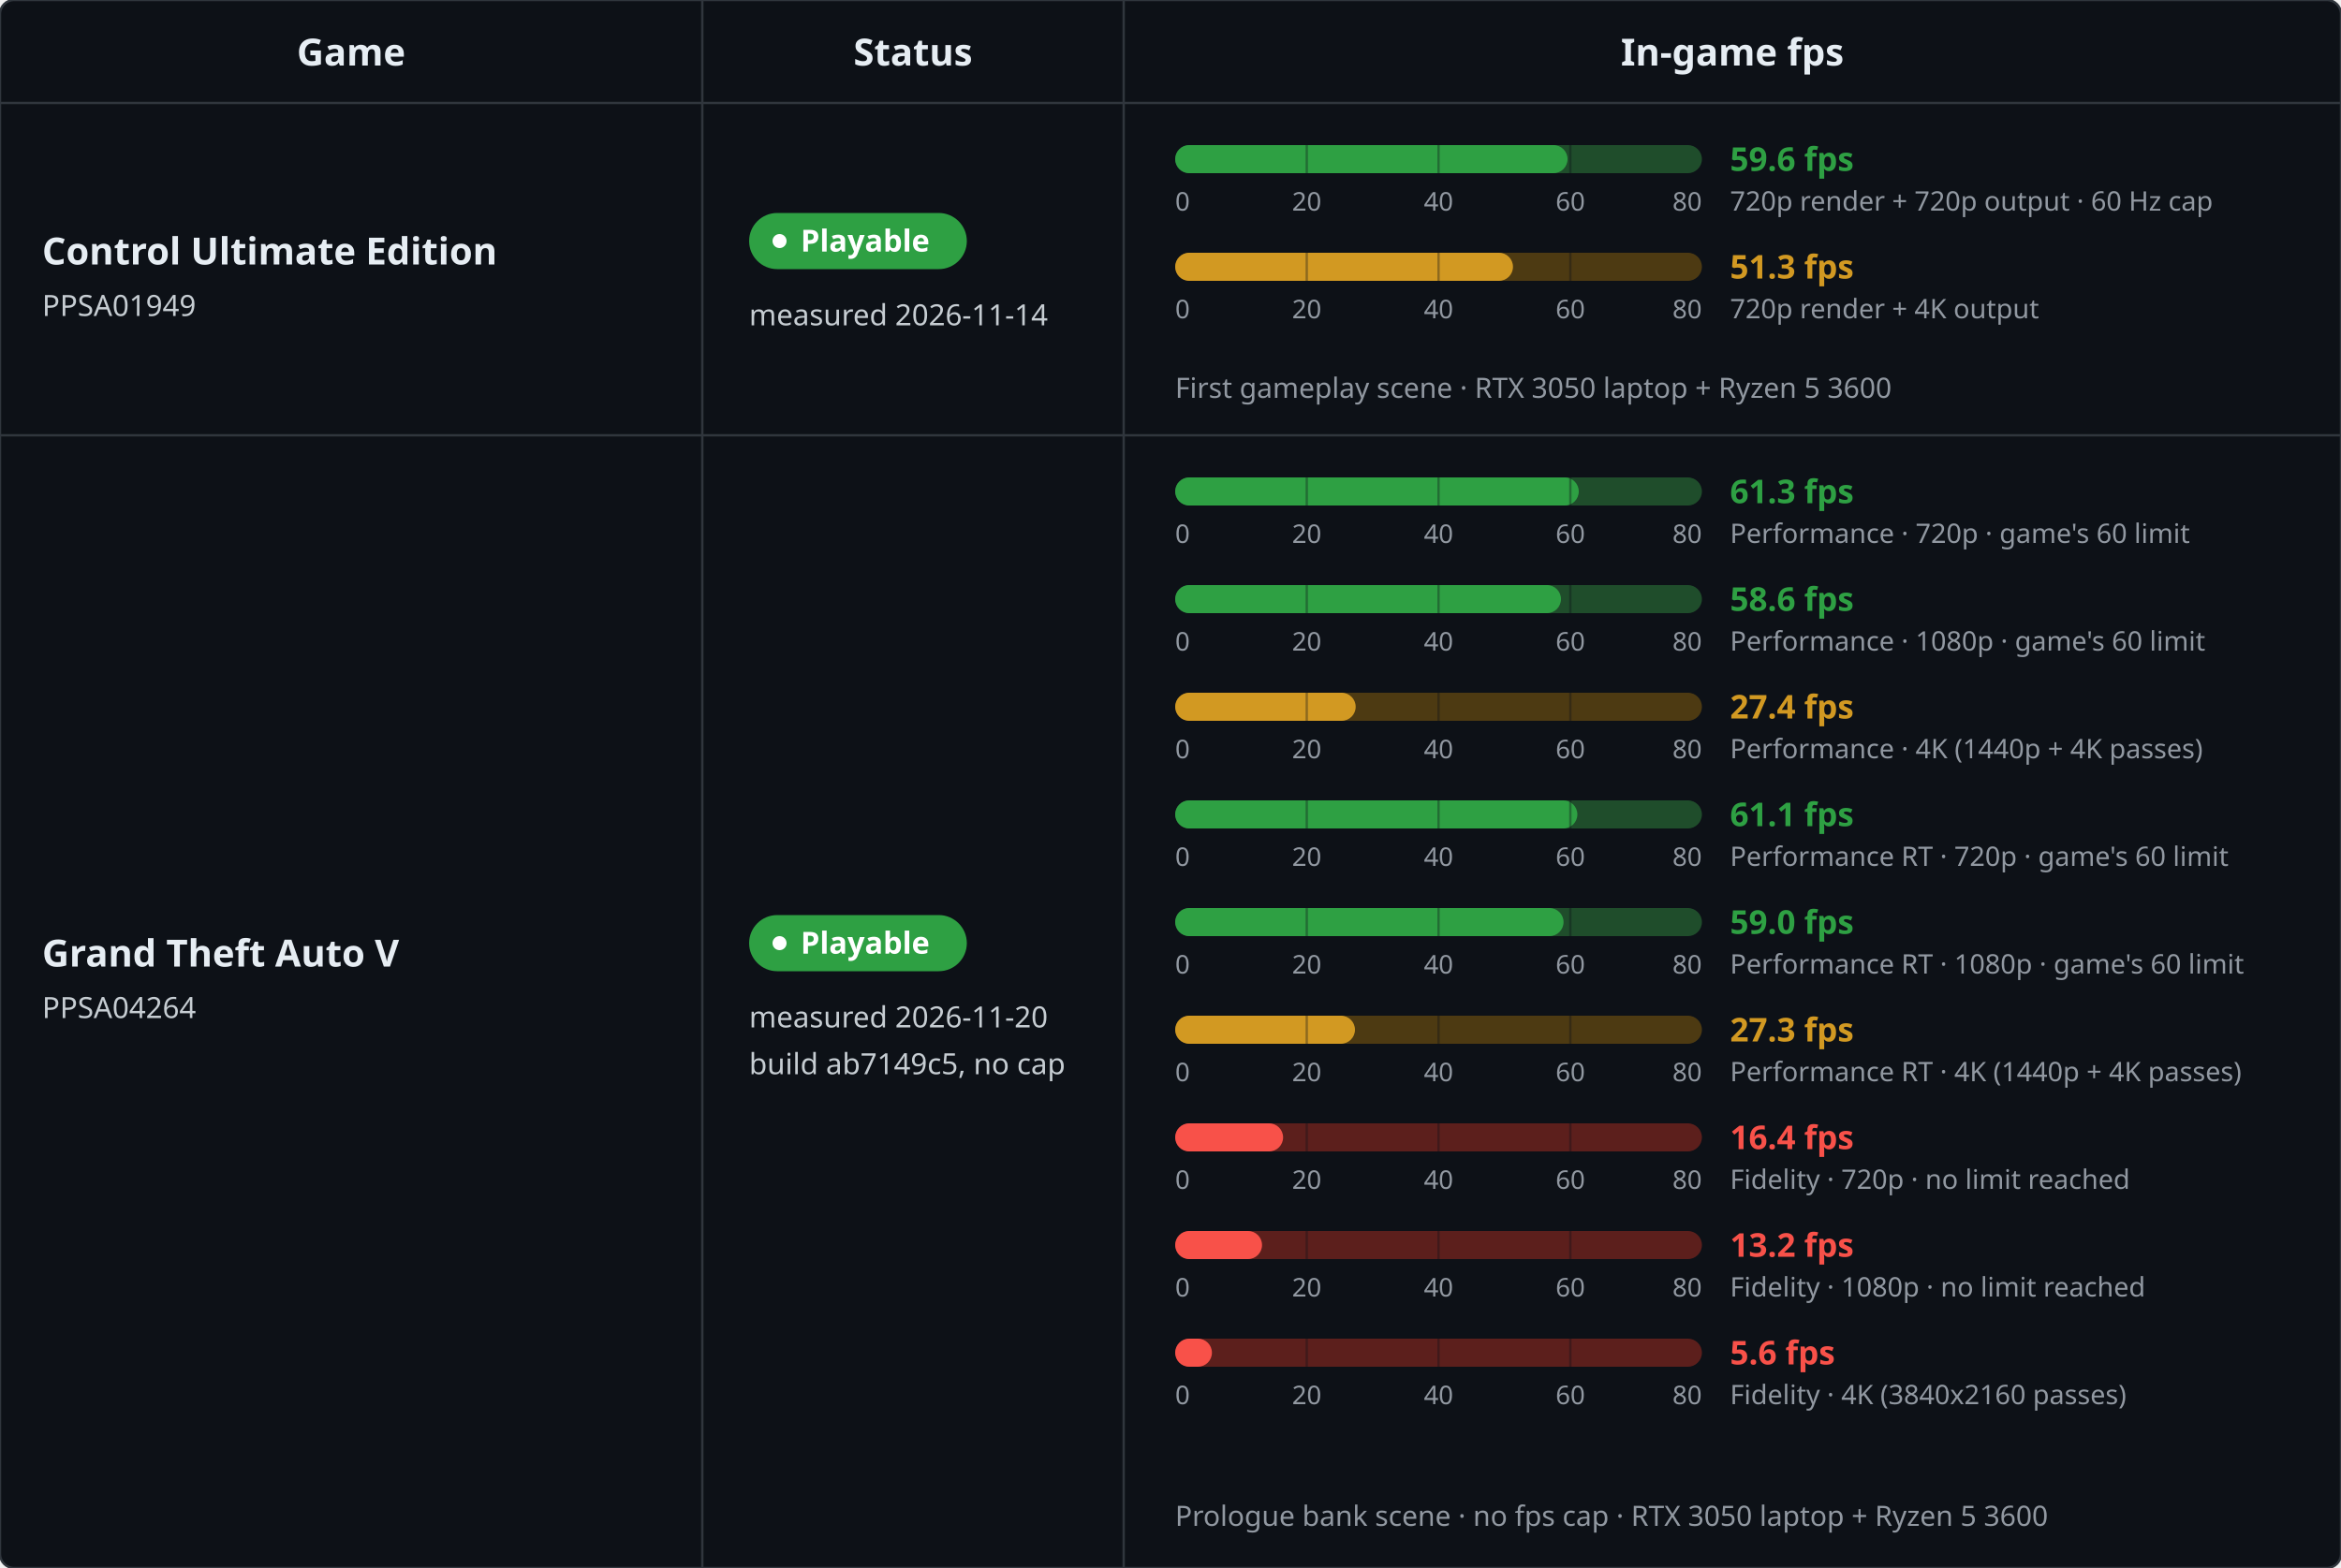
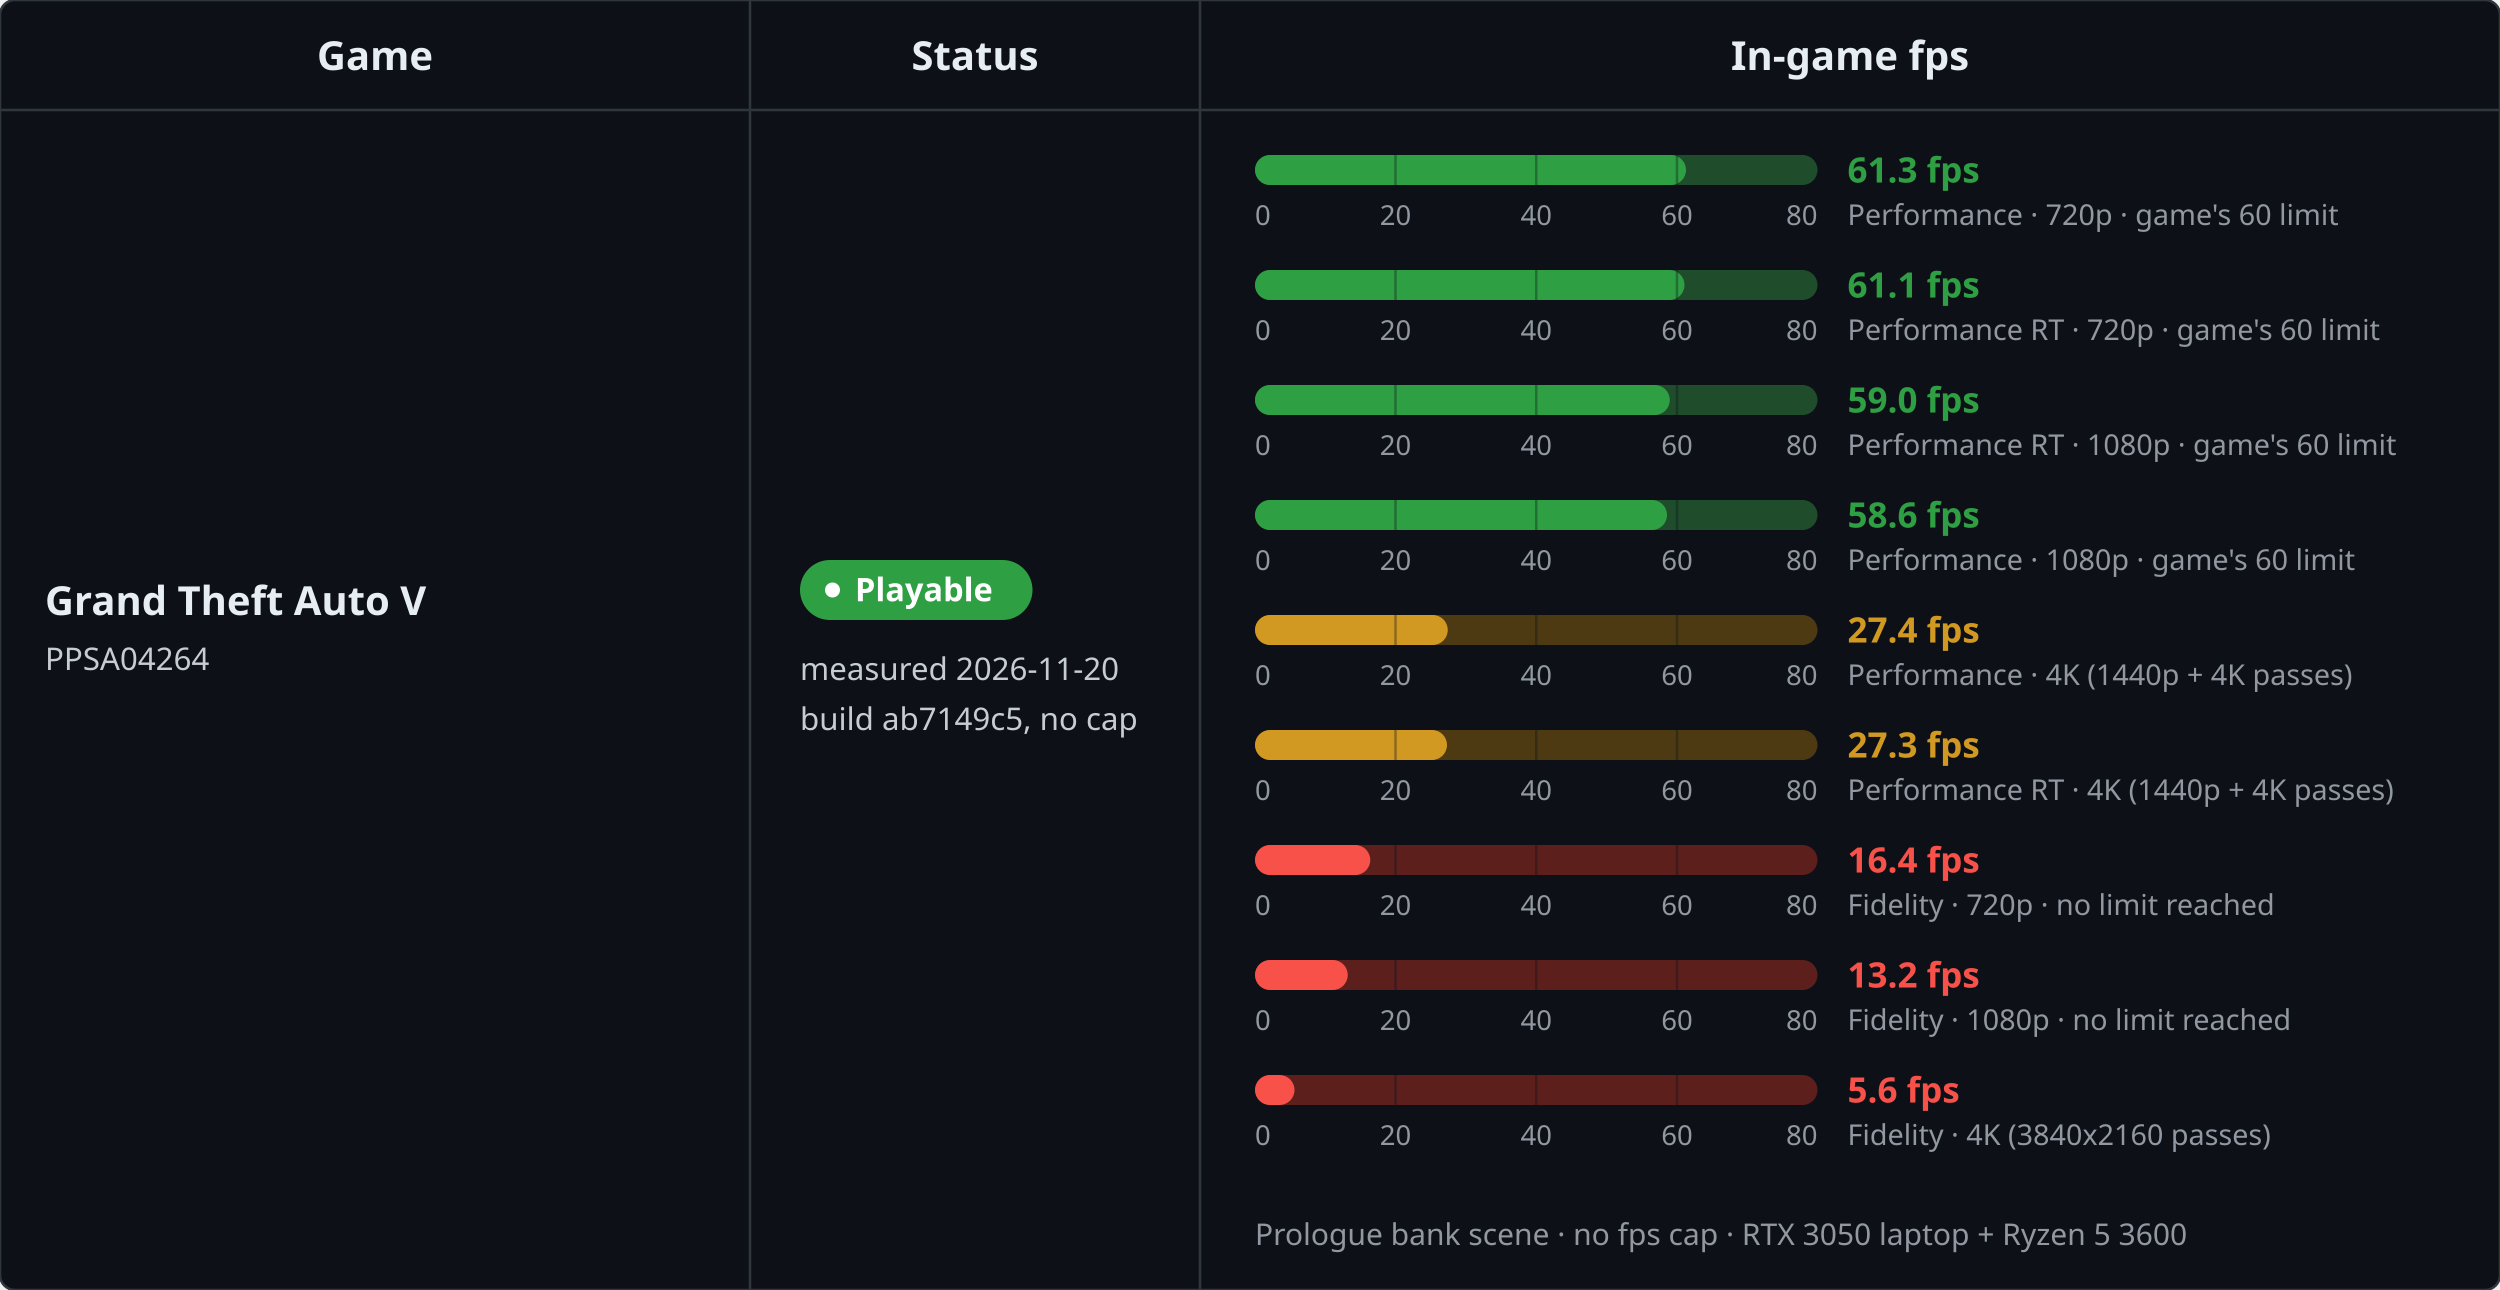
- <svg xmlns="http://www.w3.org/2000/svg" width="1000" height="670" viewBox="0 0 1000 670" font-family="-apple-system,BlinkMacSystemFont,'Segoe UI','Noto Sans',Helvetica,Arial,sans-serif">
-   <rect width="1000" height="670" rx="6" fill="#0d1117" stroke="#30363d" />
+ <svg xmlns="http://www.w3.org/2000/svg" width="1000" height="516" viewBox="0 0 1000 516" font-family="-apple-system,BlinkMacSystemFont,'Segoe UI','Noto Sans',Helvetica,Arial,sans-serif">
+   <rect width="1000" height="516" rx="6" fill="#0d1117" stroke="#30363d" />
  <text x="150.0" y="28" font-size="16" font-weight="600" fill="#e6edf3" text-anchor="middle">Game</text>
  <text x="390.0" y="28" font-size="16" font-weight="600" fill="#e6edf3" text-anchor="middle">Status</text>
  <text x="740.0" y="28" font-size="16" font-weight="600" fill="#e6edf3" text-anchor="middle">In-game fps</text>
  <line x1="0" y1="44" x2="1000" y2="44" stroke="#30363d" />
-   <line x1="300" y1="0" x2="300" y2="670" stroke="#30363d" />
-   <line x1="480" y1="0" x2="480" y2="670" stroke="#30363d" />
-   <text x="18" y="113.0" font-size="16" font-weight="600" fill="#e6edf3">Control Ultimate Edition</text>
-   <text x="18" y="135.0" font-size="12.5" fill="#e6edf3" fill-opacity=".85">PPSA01949</text>
-   <rect x="320" y="91.0" width="93" height="24" rx="12" fill="#2ea043" />
-   <circle cx="333" cy="103.0" r="3" fill="#fff" />
-   <text x="342" y="107.5" font-size="13" font-weight="600" fill="#fff">Playable</text>
-   <text x="320" y="139.0" font-size="12.5" fill="#e6edf3" fill-opacity=".85">measured 2026-11-14</text>
+   <line x1="300" y1="0" x2="300" y2="516" stroke="#30363d" />
+   <line x1="480" y1="0" x2="480" y2="516" stroke="#30363d" />
+   <text x="18" y="246.0" font-size="16" font-weight="600" fill="#e6edf3">Grand Theft Auto V</text>
+   <text x="18" y="268.0" font-size="12.5" fill="#e6edf3" fill-opacity=".85">PPSA04264</text>
+   <rect x="320" y="224.0" width="93" height="24" rx="12" fill="#2ea043" />
+   <circle cx="333" cy="236.0" r="3" fill="#fff" />
+   <text x="342" y="240.5" font-size="13" font-weight="600" fill="#fff">Playable</text>
+   <text x="320" y="272.0" font-size="12.5" fill="#e6edf3" fill-opacity=".85">measured 2026-11-20</text>
+   <text x="320" y="292.0" font-size="12.5" fill="#e6edf3" fill-opacity=".85">build ab7149c5, no cap</text>
  <rect x="502" y="62" width="225" height="12" rx="6" fill="#1f4d2b" />
-   <rect x="502" y="62" width="167.6" height="12" rx="6" fill="#2ea043" />
+   <rect x="502" y="62" width="172.4" height="12" rx="6" fill="#2ea043" />
  <text x="502.0" y="90" font-size="11" fill="#9198a1" text-anchor="start">0</text>
  <line x1="558.2" y1="62" x2="558.2" y2="74" stroke="#0d1117" stroke-opacity=".35" />
  <text x="558.2" y="90" font-size="11" fill="#9198a1" text-anchor="middle">20</text>
  <line x1="614.5" y1="62" x2="614.5" y2="74" stroke="#0d1117" stroke-opacity=".35" />
  <text x="614.5" y="90" font-size="11" fill="#9198a1" text-anchor="middle">40</text>
  <line x1="670.8" y1="62" x2="670.8" y2="74" stroke="#0d1117" stroke-opacity=".35" />
  <text x="670.8" y="90" font-size="11" fill="#9198a1" text-anchor="middle">60</text>
  <text x="727.0" y="90" font-size="11" fill="#9198a1" text-anchor="end">80</text>
-   <text x="739" y="73" font-size="14" font-weight="600" fill="#2ea043">59.6 fps</text>
-   <text x="739" y="90" font-size="11.5" fill="#9198a1">720p render + 720p output · 60 Hz cap</text>
-   <rect x="502" y="108" width="225" height="12" rx="6" fill="#4d3a12" />
-   <rect x="502" y="108" width="144.3" height="12" rx="6" fill="#d29922" />
+   <text x="739" y="73" font-size="14" font-weight="600" fill="#2ea043">61.3 fps</text>
+   <text x="739" y="90" font-size="11.5" fill="#9198a1">Performance · 720p · game's 60 limit</text>
+   <rect x="502" y="108" width="225" height="12" rx="6" fill="#1f4d2b" />
+   <rect x="502" y="108" width="171.8" height="12" rx="6" fill="#2ea043" />
  <text x="502.0" y="136" font-size="11" fill="#9198a1" text-anchor="start">0</text>
  <line x1="558.2" y1="108" x2="558.2" y2="120" stroke="#0d1117" stroke-opacity=".35" />
  <text x="558.2" y="136" font-size="11" fill="#9198a1" text-anchor="middle">20</text>
  <line x1="614.5" y1="108" x2="614.5" y2="120" stroke="#0d1117" stroke-opacity=".35" />
  <text x="614.5" y="136" font-size="11" fill="#9198a1" text-anchor="middle">40</text>
  <line x1="670.8" y1="108" x2="670.8" y2="120" stroke="#0d1117" stroke-opacity=".35" />
  <text x="670.8" y="136" font-size="11" fill="#9198a1" text-anchor="middle">60</text>
  <text x="727.0" y="136" font-size="11" fill="#9198a1" text-anchor="end">80</text>
-   <text x="739" y="119" font-size="14" font-weight="600" fill="#d29922">51.3 fps</text>
-   <text x="739" y="136" font-size="11.5" fill="#9198a1">720p render + 4K output</text>
-   <text x="502" y="170" font-size="12" fill="#9198a1">First gameplay scene · RTX 3050 laptop + Ryzen 5 3600</text>
-   <line x1="0" y1="186" x2="1000" y2="186" stroke="#30363d" />
-   <text x="18" y="413.0" font-size="16" font-weight="600" fill="#e6edf3">Grand Theft Auto V</text>
-   <text x="18" y="435.0" font-size="12.5" fill="#e6edf3" fill-opacity=".85">PPSA04264</text>
-   <rect x="320" y="391.0" width="93" height="24" rx="12" fill="#2ea043" />
-   <circle cx="333" cy="403.0" r="3" fill="#fff" />
-   <text x="342" y="407.5" font-size="13" font-weight="600" fill="#fff">Playable</text>
-   <text x="320" y="439.0" font-size="12.5" fill="#e6edf3" fill-opacity=".85">measured 2026-11-20</text>
-   <text x="320" y="459.0" font-size="12.5" fill="#e6edf3" fill-opacity=".85">build ab7149c5, no cap</text>
-   <rect x="502" y="204" width="225" height="12" rx="6" fill="#1f4d2b" />
-   <rect x="502" y="204" width="172.4" height="12" rx="6" fill="#2ea043" />
-   <text x="502.0" y="232" font-size="11" fill="#9198a1" text-anchor="start">0</text>
-   <line x1="558.2" y1="204" x2="558.2" y2="216" stroke="#0d1117" stroke-opacity=".35" />
-   <text x="558.2" y="232" font-size="11" fill="#9198a1" text-anchor="middle">20</text>
-   <line x1="614.5" y1="204" x2="614.5" y2="216" stroke="#0d1117" stroke-opacity=".35" />
-   <text x="614.5" y="232" font-size="11" fill="#9198a1" text-anchor="middle">40</text>
-   <line x1="670.8" y1="204" x2="670.8" y2="216" stroke="#0d1117" stroke-opacity=".35" />
-   <text x="670.8" y="232" font-size="11" fill="#9198a1" text-anchor="middle">60</text>
-   <text x="727.0" y="232" font-size="11" fill="#9198a1" text-anchor="end">80</text>
-   <text x="739" y="215" font-size="14" font-weight="600" fill="#2ea043">61.3 fps</text>
-   <text x="739" y="232" font-size="11.5" fill="#9198a1">Performance · 720p · game's 60 limit</text>
-   <rect x="502" y="250" width="225" height="12" rx="6" fill="#1f4d2b" />
-   <rect x="502" y="250" width="164.8" height="12" rx="6" fill="#2ea043" />
-   <text x="502.0" y="278" font-size="11" fill="#9198a1" text-anchor="start">0</text>
-   <line x1="558.2" y1="250" x2="558.2" y2="262" stroke="#0d1117" stroke-opacity=".35" />
-   <text x="558.2" y="278" font-size="11" fill="#9198a1" text-anchor="middle">20</text>
-   <line x1="614.5" y1="250" x2="614.5" y2="262" stroke="#0d1117" stroke-opacity=".35" />
-   <text x="614.5" y="278" font-size="11" fill="#9198a1" text-anchor="middle">40</text>
-   <line x1="670.8" y1="250" x2="670.8" y2="262" stroke="#0d1117" stroke-opacity=".35" />
-   <text x="670.8" y="278" font-size="11" fill="#9198a1" text-anchor="middle">60</text>
-   <text x="727.0" y="278" font-size="11" fill="#9198a1" text-anchor="end">80</text>
-   <text x="739" y="261" font-size="14" font-weight="600" fill="#2ea043">58.6 fps</text>
-   <text x="739" y="278" font-size="11.5" fill="#9198a1">Performance · 1080p · game's 60 limit</text>
-   <rect x="502" y="296" width="225" height="12" rx="6" fill="#4d3a12" />
-   <rect x="502" y="296" width="77.1" height="12" rx="6" fill="#d29922" />
-   <text x="502.0" y="324" font-size="11" fill="#9198a1" text-anchor="start">0</text>
-   <line x1="558.2" y1="296" x2="558.2" y2="308" stroke="#0d1117" stroke-opacity=".35" />
-   <text x="558.2" y="324" font-size="11" fill="#9198a1" text-anchor="middle">20</text>
-   <line x1="614.5" y1="296" x2="614.5" y2="308" stroke="#0d1117" stroke-opacity=".35" />
-   <text x="614.5" y="324" font-size="11" fill="#9198a1" text-anchor="middle">40</text>
-   <line x1="670.8" y1="296" x2="670.8" y2="308" stroke="#0d1117" stroke-opacity=".35" />
-   <text x="670.8" y="324" font-size="11" fill="#9198a1" text-anchor="middle">60</text>
-   <text x="727.0" y="324" font-size="11" fill="#9198a1" text-anchor="end">80</text>
-   <text x="739" y="307" font-size="14" font-weight="600" fill="#d29922">27.4 fps</text>
-   <text x="739" y="324" font-size="11.5" fill="#9198a1">Performance · 4K (1440p + 4K passes)</text>
-   <rect x="502" y="342" width="225" height="12" rx="6" fill="#1f4d2b" />
-   <rect x="502" y="342" width="171.8" height="12" rx="6" fill="#2ea043" />
-   <text x="502.0" y="370" font-size="11" fill="#9198a1" text-anchor="start">0</text>
-   <line x1="558.2" y1="342" x2="558.2" y2="354" stroke="#0d1117" stroke-opacity=".35" />
-   <text x="558.2" y="370" font-size="11" fill="#9198a1" text-anchor="middle">20</text>
-   <line x1="614.5" y1="342" x2="614.5" y2="354" stroke="#0d1117" stroke-opacity=".35" />
-   <text x="614.5" y="370" font-size="11" fill="#9198a1" text-anchor="middle">40</text>
-   <line x1="670.8" y1="342" x2="670.8" y2="354" stroke="#0d1117" stroke-opacity=".35" />
-   <text x="670.8" y="370" font-size="11" fill="#9198a1" text-anchor="middle">60</text>
-   <text x="727.0" y="370" font-size="11" fill="#9198a1" text-anchor="end">80</text>
-   <text x="739" y="353" font-size="14" font-weight="600" fill="#2ea043">61.1 fps</text>
-   <text x="739" y="370" font-size="11.5" fill="#9198a1">Performance RT · 720p · game's 60 limit</text>
-   <rect x="502" y="388" width="225" height="12" rx="6" fill="#1f4d2b" />
-   <rect x="502" y="388" width="165.9" height="12" rx="6" fill="#2ea043" />
-   <text x="502.0" y="416" font-size="11" fill="#9198a1" text-anchor="start">0</text>
-   <line x1="558.2" y1="388" x2="558.2" y2="400" stroke="#0d1117" stroke-opacity=".35" />
-   <text x="558.2" y="416" font-size="11" fill="#9198a1" text-anchor="middle">20</text>
-   <line x1="614.5" y1="388" x2="614.5" y2="400" stroke="#0d1117" stroke-opacity=".35" />
-   <text x="614.5" y="416" font-size="11" fill="#9198a1" text-anchor="middle">40</text>
-   <line x1="670.8" y1="388" x2="670.8" y2="400" stroke="#0d1117" stroke-opacity=".35" />
-   <text x="670.8" y="416" font-size="11" fill="#9198a1" text-anchor="middle">60</text>
-   <text x="727.0" y="416" font-size="11" fill="#9198a1" text-anchor="end">80</text>
-   <text x="739" y="399" font-size="14" font-weight="600" fill="#2ea043">59.0 fps</text>
-   <text x="739" y="416" font-size="11.5" fill="#9198a1">Performance RT · 1080p · game's 60 limit</text>
-   <rect x="502" y="434" width="225" height="12" rx="6" fill="#4d3a12" />
-   <rect x="502" y="434" width="76.8" height="12" rx="6" fill="#d29922" />
-   <text x="502.0" y="462" font-size="11" fill="#9198a1" text-anchor="start">0</text>
-   <line x1="558.2" y1="434" x2="558.2" y2="446" stroke="#0d1117" stroke-opacity=".35" />
-   <text x="558.2" y="462" font-size="11" fill="#9198a1" text-anchor="middle">20</text>
-   <line x1="614.5" y1="434" x2="614.5" y2="446" stroke="#0d1117" stroke-opacity=".35" />
-   <text x="614.5" y="462" font-size="11" fill="#9198a1" text-anchor="middle">40</text>
-   <line x1="670.8" y1="434" x2="670.8" y2="446" stroke="#0d1117" stroke-opacity=".35" />
-   <text x="670.8" y="462" font-size="11" fill="#9198a1" text-anchor="middle">60</text>
-   <text x="727.0" y="462" font-size="11" fill="#9198a1" text-anchor="end">80</text>
-   <text x="739" y="445" font-size="14" font-weight="600" fill="#d29922">27.3 fps</text>
-   <text x="739" y="462" font-size="11.5" fill="#9198a1">Performance RT · 4K (1440p + 4K passes)</text>
-   <rect x="502" y="480" width="225" height="12" rx="6" fill="#5c1f1c" />
-   <rect x="502" y="480" width="46.1" height="12" rx="6" fill="#f85149" />
-   <text x="502.0" y="508" font-size="11" fill="#9198a1" text-anchor="start">0</text>
-   <line x1="558.2" y1="480" x2="558.2" y2="492" stroke="#0d1117" stroke-opacity=".35" />
-   <text x="558.2" y="508" font-size="11" fill="#9198a1" text-anchor="middle">20</text>
-   <line x1="614.5" y1="480" x2="614.5" y2="492" stroke="#0d1117" stroke-opacity=".35" />
-   <text x="614.5" y="508" font-size="11" fill="#9198a1" text-anchor="middle">40</text>
-   <line x1="670.8" y1="480" x2="670.8" y2="492" stroke="#0d1117" stroke-opacity=".35" />
-   <text x="670.8" y="508" font-size="11" fill="#9198a1" text-anchor="middle">60</text>
-   <text x="727.0" y="508" font-size="11" fill="#9198a1" text-anchor="end">80</text>
-   <text x="739" y="491" font-size="14" font-weight="600" fill="#f85149">16.4 fps</text>
-   <text x="739" y="508" font-size="11.5" fill="#9198a1">Fidelity · 720p · no limit reached</text>
-   <rect x="502" y="526" width="225" height="12" rx="6" fill="#5c1f1c" />
-   <rect x="502" y="526" width="37.1" height="12" rx="6" fill="#f85149" />
-   <text x="502.0" y="554" font-size="11" fill="#9198a1" text-anchor="start">0</text>
-   <line x1="558.2" y1="526" x2="558.2" y2="538" stroke="#0d1117" stroke-opacity=".35" />
-   <text x="558.2" y="554" font-size="11" fill="#9198a1" text-anchor="middle">20</text>
-   <line x1="614.5" y1="526" x2="614.5" y2="538" stroke="#0d1117" stroke-opacity=".35" />
-   <text x="614.5" y="554" font-size="11" fill="#9198a1" text-anchor="middle">40</text>
-   <line x1="670.8" y1="526" x2="670.8" y2="538" stroke="#0d1117" stroke-opacity=".35" />
-   <text x="670.8" y="554" font-size="11" fill="#9198a1" text-anchor="middle">60</text>
-   <text x="727.0" y="554" font-size="11" fill="#9198a1" text-anchor="end">80</text>
-   <text x="739" y="537" font-size="14" font-weight="600" fill="#f85149">13.2 fps</text>
-   <text x="739" y="554" font-size="11.5" fill="#9198a1">Fidelity · 1080p · no limit reached</text>
-   <rect x="502" y="572" width="225" height="12" rx="6" fill="#5c1f1c" />
-   <rect x="502" y="572" width="15.7" height="12" rx="6" fill="#f85149" />
-   <text x="502.0" y="600" font-size="11" fill="#9198a1" text-anchor="start">0</text>
-   <line x1="558.2" y1="572" x2="558.2" y2="584" stroke="#0d1117" stroke-opacity=".35" />
-   <text x="558.2" y="600" font-size="11" fill="#9198a1" text-anchor="middle">20</text>
-   <line x1="614.5" y1="572" x2="614.5" y2="584" stroke="#0d1117" stroke-opacity=".35" />
-   <text x="614.5" y="600" font-size="11" fill="#9198a1" text-anchor="middle">40</text>
-   <line x1="670.8" y1="572" x2="670.8" y2="584" stroke="#0d1117" stroke-opacity=".35" />
-   <text x="670.8" y="600" font-size="11" fill="#9198a1" text-anchor="middle">60</text>
-   <text x="727.0" y="600" font-size="11" fill="#9198a1" text-anchor="end">80</text>
-   <text x="739" y="583" font-size="14" font-weight="600" fill="#f85149">5.6 fps</text>
-   <text x="739" y="600" font-size="11.5" fill="#9198a1">Fidelity · 4K (3840x2160 passes)</text>
-   <text x="502" y="652" font-size="12" fill="#9198a1">Prologue bank scene · no fps cap · RTX 3050 laptop + Ryzen 5 3600</text>
+   <text x="739" y="119" font-size="14" font-weight="600" fill="#2ea043">61.1 fps</text>
+   <text x="739" y="136" font-size="11.5" fill="#9198a1">Performance RT · 720p · game's 60 limit</text>
+   <rect x="502" y="154" width="225" height="12" rx="6" fill="#1f4d2b" />
+   <rect x="502" y="154" width="165.9" height="12" rx="6" fill="#2ea043" />
+   <text x="502.0" y="182" font-size="11" fill="#9198a1" text-anchor="start">0</text>
+   <line x1="558.2" y1="154" x2="558.2" y2="166" stroke="#0d1117" stroke-opacity=".35" />
+   <text x="558.2" y="182" font-size="11" fill="#9198a1" text-anchor="middle">20</text>
+   <line x1="614.5" y1="154" x2="614.5" y2="166" stroke="#0d1117" stroke-opacity=".35" />
+   <text x="614.5" y="182" font-size="11" fill="#9198a1" text-anchor="middle">40</text>
+   <line x1="670.8" y1="154" x2="670.8" y2="166" stroke="#0d1117" stroke-opacity=".35" />
+   <text x="670.8" y="182" font-size="11" fill="#9198a1" text-anchor="middle">60</text>
+   <text x="727.0" y="182" font-size="11" fill="#9198a1" text-anchor="end">80</text>
+   <text x="739" y="165" font-size="14" font-weight="600" fill="#2ea043">59.0 fps</text>
+   <text x="739" y="182" font-size="11.5" fill="#9198a1">Performance RT · 1080p · game's 60 limit</text>
+   <rect x="502" y="200" width="225" height="12" rx="6" fill="#1f4d2b" />
+   <rect x="502" y="200" width="164.8" height="12" rx="6" fill="#2ea043" />
+   <text x="502.0" y="228" font-size="11" fill="#9198a1" text-anchor="start">0</text>
+   <line x1="558.2" y1="200" x2="558.2" y2="212" stroke="#0d1117" stroke-opacity=".35" />
+   <text x="558.2" y="228" font-size="11" fill="#9198a1" text-anchor="middle">20</text>
+   <line x1="614.5" y1="200" x2="614.5" y2="212" stroke="#0d1117" stroke-opacity=".35" />
+   <text x="614.5" y="228" font-size="11" fill="#9198a1" text-anchor="middle">40</text>
+   <line x1="670.8" y1="200" x2="670.8" y2="212" stroke="#0d1117" stroke-opacity=".35" />
+   <text x="670.8" y="228" font-size="11" fill="#9198a1" text-anchor="middle">60</text>
+   <text x="727.0" y="228" font-size="11" fill="#9198a1" text-anchor="end">80</text>
+   <text x="739" y="211" font-size="14" font-weight="600" fill="#2ea043">58.6 fps</text>
+   <text x="739" y="228" font-size="11.5" fill="#9198a1">Performance · 1080p · game's 60 limit</text>
+   <rect x="502" y="246" width="225" height="12" rx="6" fill="#4d3a12" />
+   <rect x="502" y="246" width="77.1" height="12" rx="6" fill="#d29922" />
+   <text x="502.0" y="274" font-size="11" fill="#9198a1" text-anchor="start">0</text>
+   <line x1="558.2" y1="246" x2="558.2" y2="258" stroke="#0d1117" stroke-opacity=".35" />
+   <text x="558.2" y="274" font-size="11" fill="#9198a1" text-anchor="middle">20</text>
+   <line x1="614.5" y1="246" x2="614.5" y2="258" stroke="#0d1117" stroke-opacity=".35" />
+   <text x="614.5" y="274" font-size="11" fill="#9198a1" text-anchor="middle">40</text>
+   <line x1="670.8" y1="246" x2="670.8" y2="258" stroke="#0d1117" stroke-opacity=".35" />
+   <text x="670.8" y="274" font-size="11" fill="#9198a1" text-anchor="middle">60</text>
+   <text x="727.0" y="274" font-size="11" fill="#9198a1" text-anchor="end">80</text>
+   <text x="739" y="257" font-size="14" font-weight="600" fill="#d29922">27.4 fps</text>
+   <text x="739" y="274" font-size="11.5" fill="#9198a1">Performance · 4K (1440p + 4K passes)</text>
+   <rect x="502" y="292" width="225" height="12" rx="6" fill="#4d3a12" />
+   <rect x="502" y="292" width="76.8" height="12" rx="6" fill="#d29922" />
+   <text x="502.0" y="320" font-size="11" fill="#9198a1" text-anchor="start">0</text>
+   <line x1="558.2" y1="292" x2="558.2" y2="304" stroke="#0d1117" stroke-opacity=".35" />
+   <text x="558.2" y="320" font-size="11" fill="#9198a1" text-anchor="middle">20</text>
+   <line x1="614.5" y1="292" x2="614.5" y2="304" stroke="#0d1117" stroke-opacity=".35" />
+   <text x="614.5" y="320" font-size="11" fill="#9198a1" text-anchor="middle">40</text>
+   <line x1="670.8" y1="292" x2="670.8" y2="304" stroke="#0d1117" stroke-opacity=".35" />
+   <text x="670.8" y="320" font-size="11" fill="#9198a1" text-anchor="middle">60</text>
+   <text x="727.0" y="320" font-size="11" fill="#9198a1" text-anchor="end">80</text>
+   <text x="739" y="303" font-size="14" font-weight="600" fill="#d29922">27.3 fps</text>
+   <text x="739" y="320" font-size="11.5" fill="#9198a1">Performance RT · 4K (1440p + 4K passes)</text>
+   <rect x="502" y="338" width="225" height="12" rx="6" fill="#5c1f1c" />
+   <rect x="502" y="338" width="46.1" height="12" rx="6" fill="#f85149" />
+   <text x="502.0" y="366" font-size="11" fill="#9198a1" text-anchor="start">0</text>
+   <line x1="558.2" y1="338" x2="558.2" y2="350" stroke="#0d1117" stroke-opacity=".35" />
+   <text x="558.2" y="366" font-size="11" fill="#9198a1" text-anchor="middle">20</text>
+   <line x1="614.5" y1="338" x2="614.5" y2="350" stroke="#0d1117" stroke-opacity=".35" />
+   <text x="614.5" y="366" font-size="11" fill="#9198a1" text-anchor="middle">40</text>
+   <line x1="670.8" y1="338" x2="670.8" y2="350" stroke="#0d1117" stroke-opacity=".35" />
+   <text x="670.8" y="366" font-size="11" fill="#9198a1" text-anchor="middle">60</text>
+   <text x="727.0" y="366" font-size="11" fill="#9198a1" text-anchor="end">80</text>
+   <text x="739" y="349" font-size="14" font-weight="600" fill="#f85149">16.4 fps</text>
+   <text x="739" y="366" font-size="11.5" fill="#9198a1">Fidelity · 720p · no limit reached</text>
+   <rect x="502" y="384" width="225" height="12" rx="6" fill="#5c1f1c" />
+   <rect x="502" y="384" width="37.1" height="12" rx="6" fill="#f85149" />
+   <text x="502.0" y="412" font-size="11" fill="#9198a1" text-anchor="start">0</text>
+   <line x1="558.2" y1="384" x2="558.2" y2="396" stroke="#0d1117" stroke-opacity=".35" />
+   <text x="558.2" y="412" font-size="11" fill="#9198a1" text-anchor="middle">20</text>
+   <line x1="614.5" y1="384" x2="614.5" y2="396" stroke="#0d1117" stroke-opacity=".35" />
+   <text x="614.5" y="412" font-size="11" fill="#9198a1" text-anchor="middle">40</text>
+   <line x1="670.8" y1="384" x2="670.8" y2="396" stroke="#0d1117" stroke-opacity=".35" />
+   <text x="670.8" y="412" font-size="11" fill="#9198a1" text-anchor="middle">60</text>
+   <text x="727.0" y="412" font-size="11" fill="#9198a1" text-anchor="end">80</text>
+   <text x="739" y="395" font-size="14" font-weight="600" fill="#f85149">13.2 fps</text>
+   <text x="739" y="412" font-size="11.5" fill="#9198a1">Fidelity · 1080p · no limit reached</text>
+   <rect x="502" y="430" width="225" height="12" rx="6" fill="#5c1f1c" />
+   <rect x="502" y="430" width="15.8" height="12" rx="6" fill="#f85149" />
+   <text x="502.0" y="458" font-size="11" fill="#9198a1" text-anchor="start">0</text>
+   <line x1="558.2" y1="430" x2="558.2" y2="442" stroke="#0d1117" stroke-opacity=".35" />
+   <text x="558.2" y="458" font-size="11" fill="#9198a1" text-anchor="middle">20</text>
+   <line x1="614.5" y1="430" x2="614.5" y2="442" stroke="#0d1117" stroke-opacity=".35" />
+   <text x="614.5" y="458" font-size="11" fill="#9198a1" text-anchor="middle">40</text>
+   <line x1="670.8" y1="430" x2="670.8" y2="442" stroke="#0d1117" stroke-opacity=".35" />
+   <text x="670.8" y="458" font-size="11" fill="#9198a1" text-anchor="middle">60</text>
+   <text x="727.0" y="458" font-size="11" fill="#9198a1" text-anchor="end">80</text>
+   <text x="739" y="441" font-size="14" font-weight="600" fill="#f85149">5.6 fps</text>
+   <text x="739" y="458" font-size="11.5" fill="#9198a1">Fidelity · 4K (3840x2160 passes)</text>
+   <text x="502" y="498" font-size="12" fill="#9198a1">Prologue bank scene · no fps cap · RTX 3050 laptop + Ryzen 5 3600</text>
</svg>
